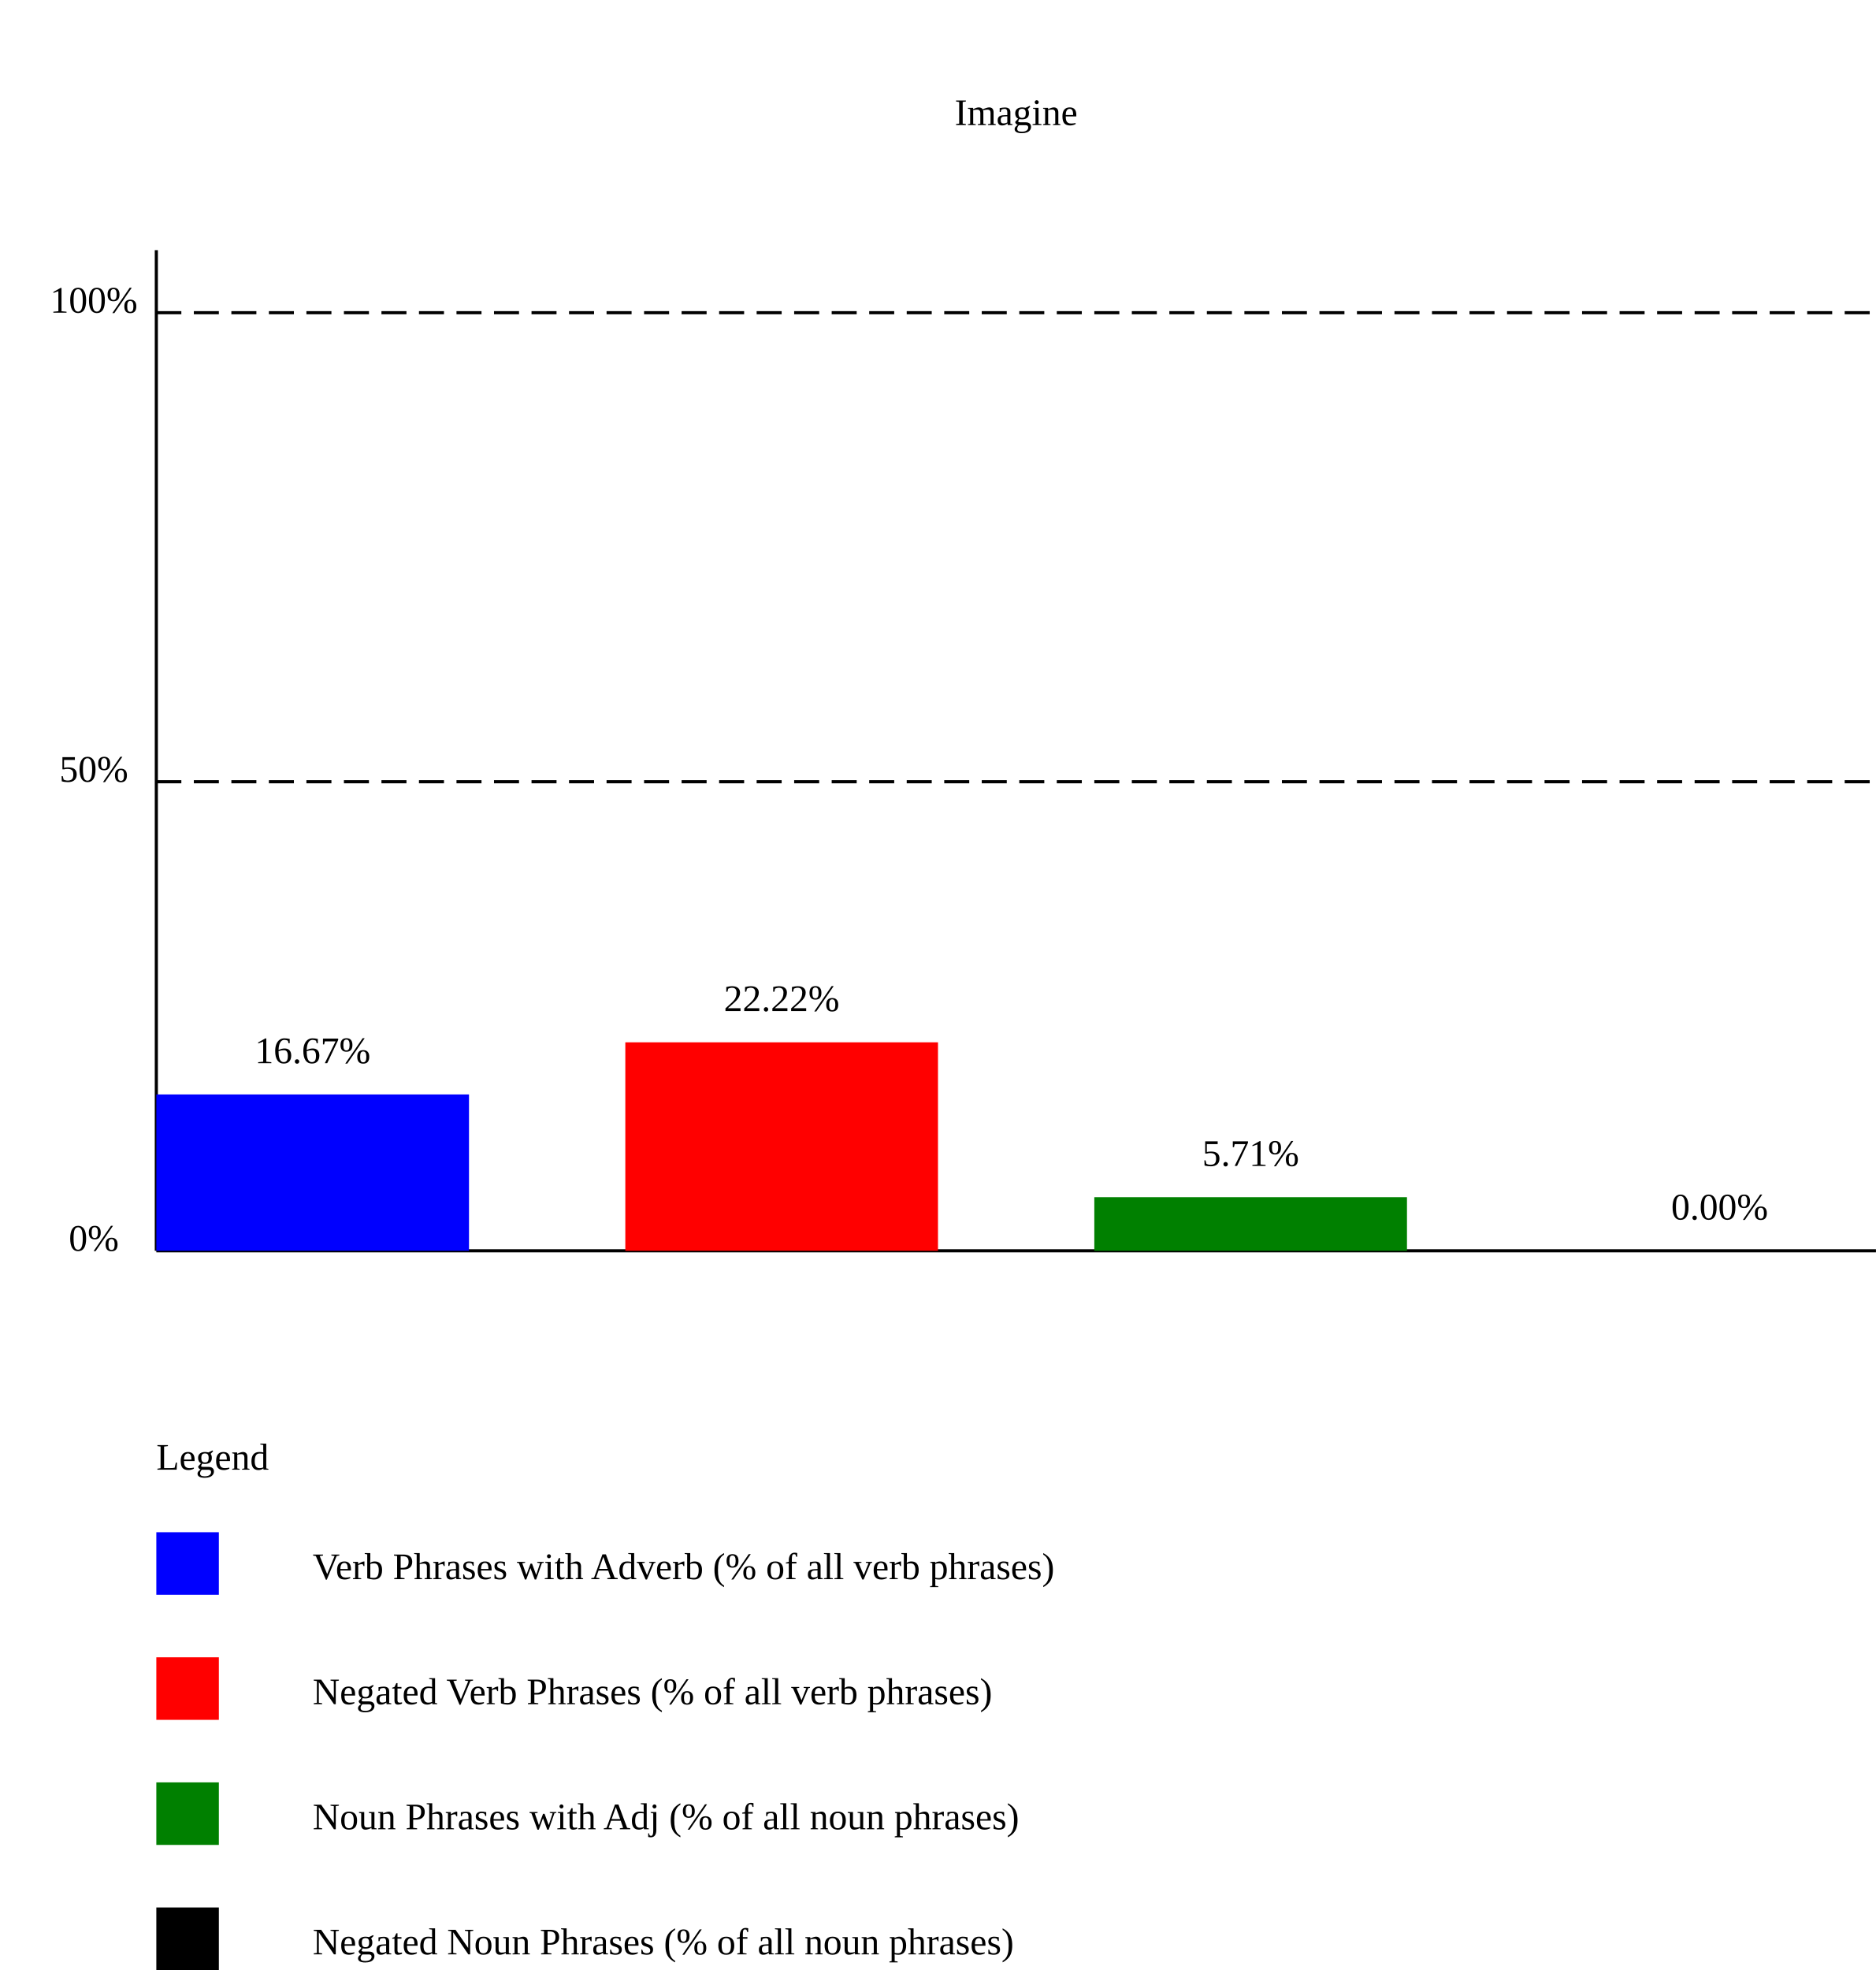
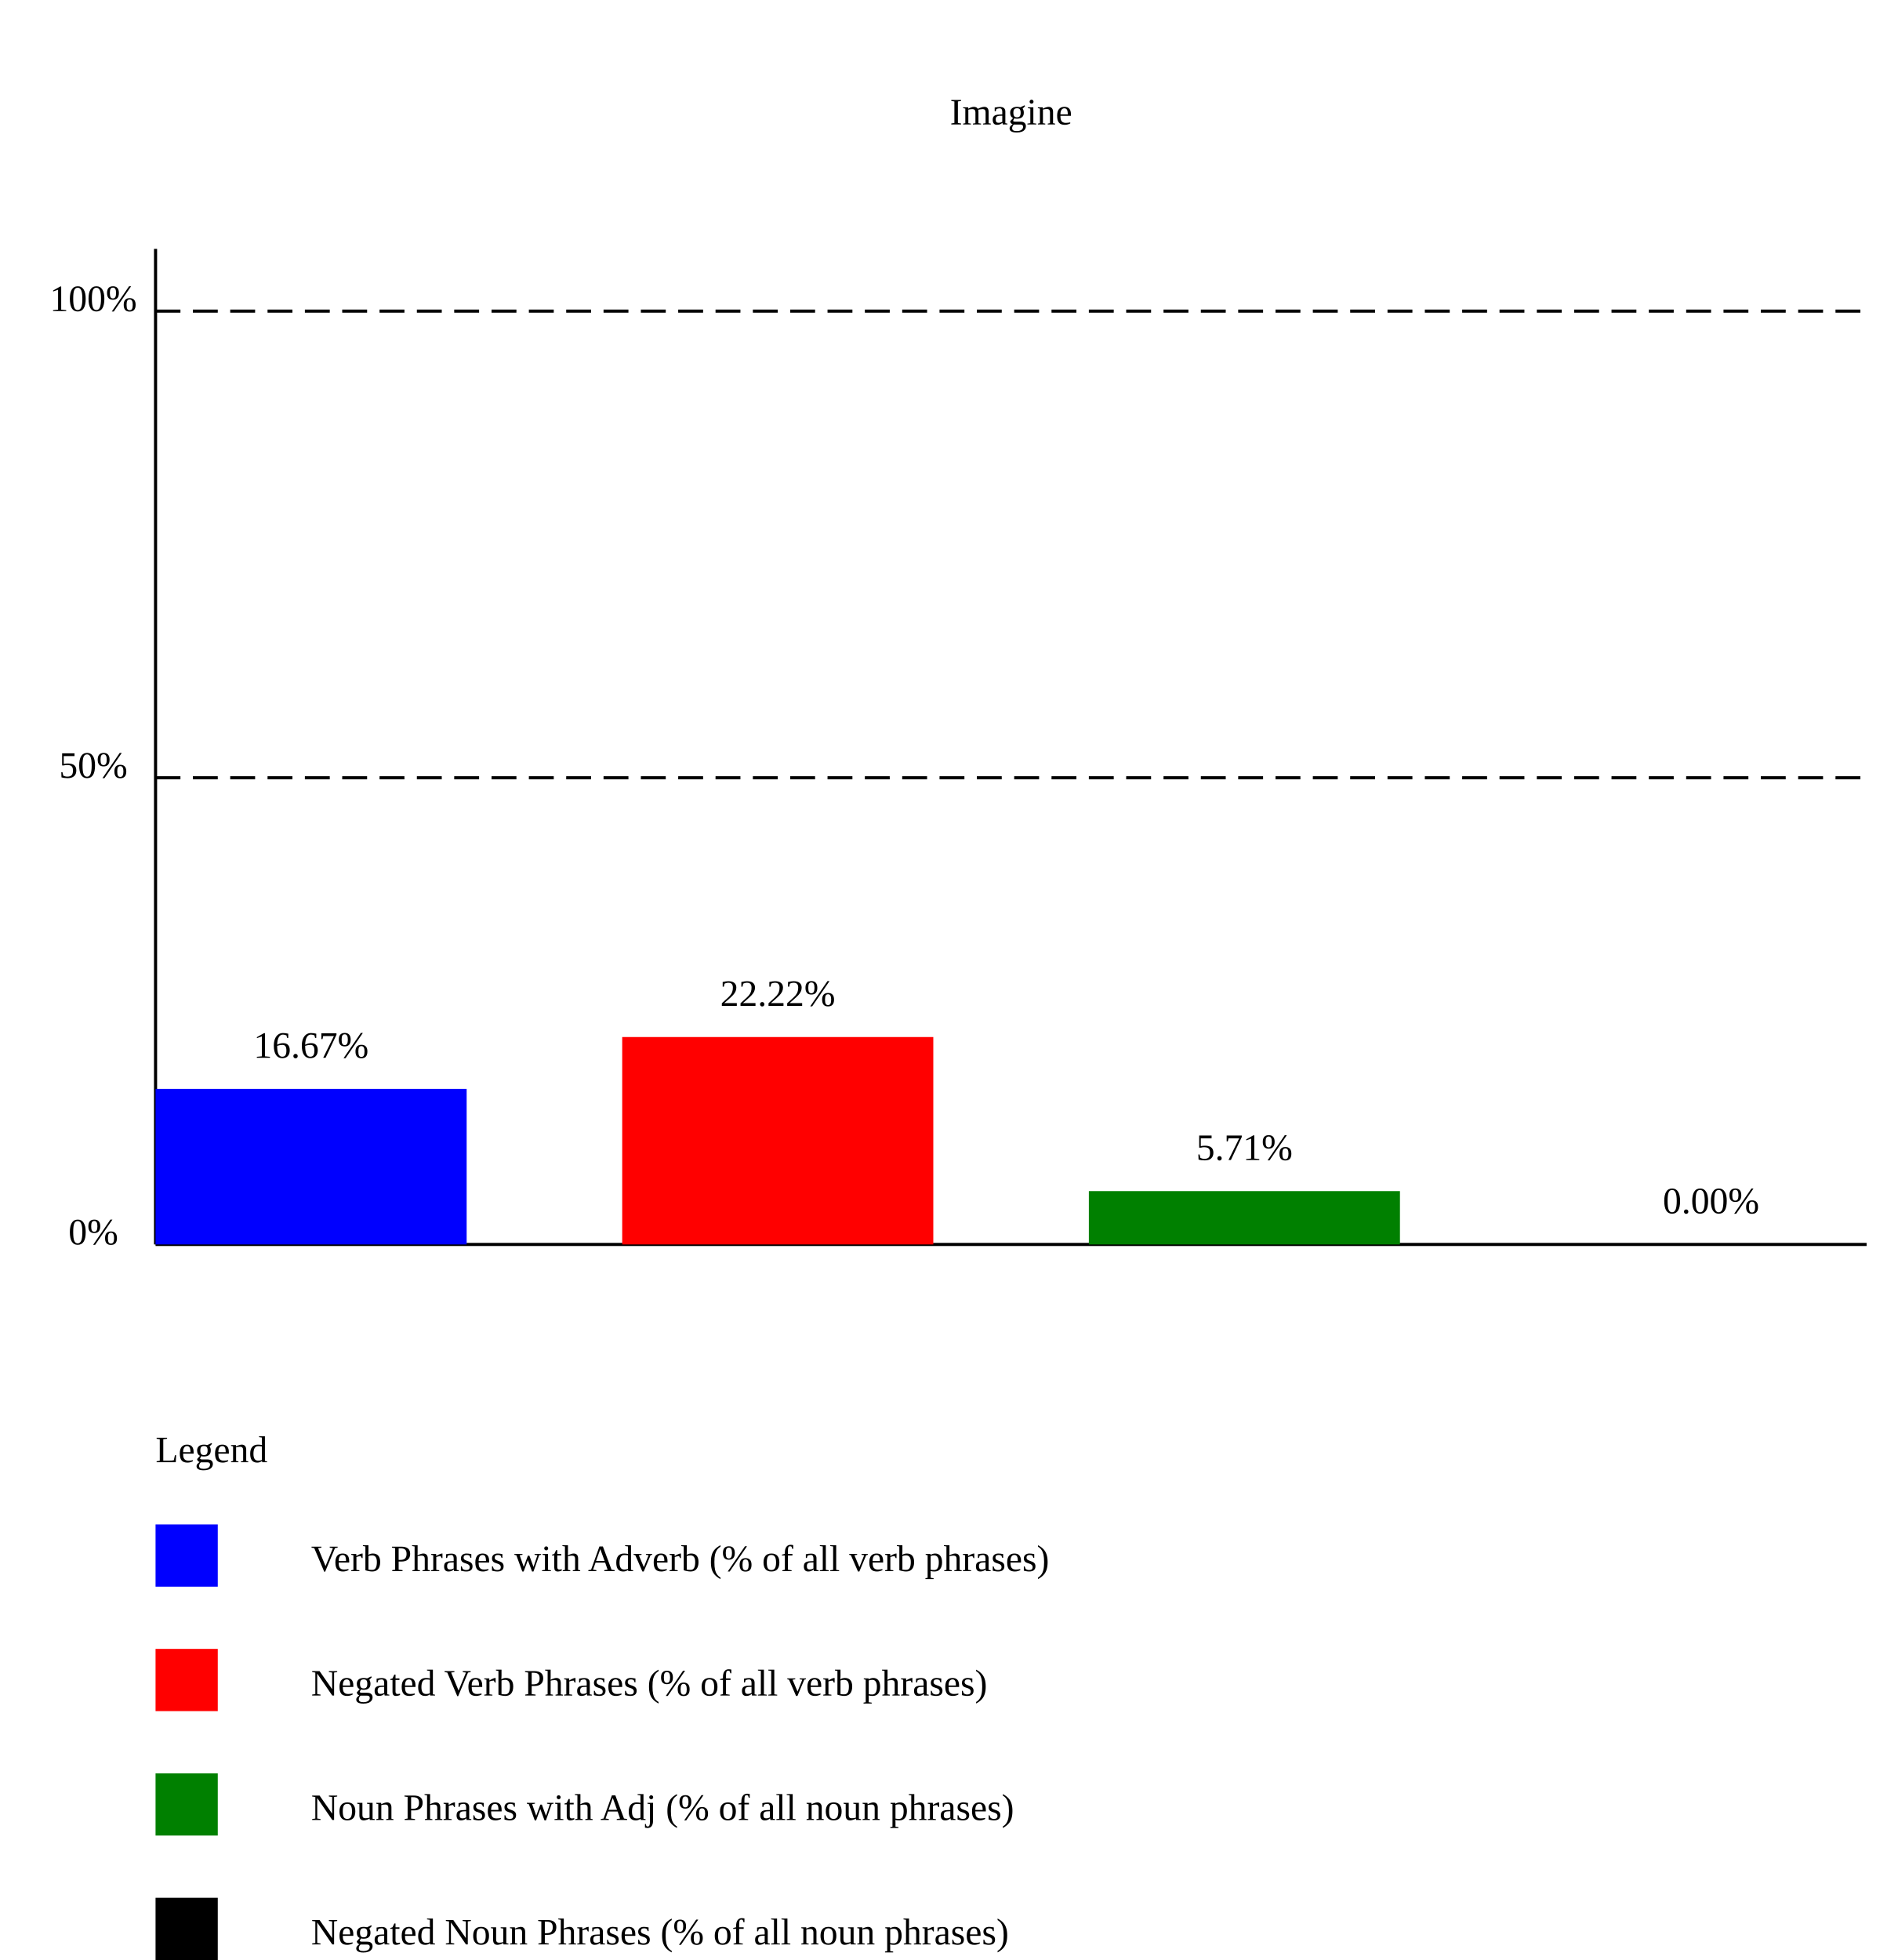
- <svg xmlns="http://www.w3.org/2000/svg" width="100%" height="100%" viewBox="0 0 600 630" preserveAspectRatio="xMidYMid">
+ <svg xmlns="http://www.w3.org/2000/svg" width="100%" height="100%" viewBox="0 0 610 630" preserveAspectRatio="xMidYMid">
  <text x="325" y="40" text-anchor="middle">Imagine</text>
  <line x1="50" y1="400" x2="600" y2="400" style="stroke:rgb(0,0,0);stroke-width:1" />
  <line x1="50" y1="400" x2="50" y2="80" style="stroke:rgb(0,0,0);stroke-width:1" />
  <text x="30" y="400" text-anchor="middle">0%</text>
  <text x="30" y="250" text-anchor="middle">50%</text>
  <text x="30" y="100" text-anchor="middle">100%</text>
  <line x1="50" y1="250" x2="600" y2="250" style="stroke:rgb(0,0,0);stroke-width:1" stroke-dasharray="8 4" />
  <line x1="50" y1="100" x2="600" y2="100" style="stroke:rgb(0,0,0);stroke-width:1" stroke-dasharray="8 4" />
  <rect x="50" y="350" width="100" height="50" style="fill:blue" />
  <rect x="200" y="333.333" width="100" height="66.667" style="fill:red" />
  <rect x="350" y="382.857" width="100" height="17.143" style="fill:green" />
  <rect x="500" y="400" width="100" height="0" style="fill:black" />
  <text x="100" y="340" text-anchor="middle">16.67%</text>
  <text x="250" y="323.333" text-anchor="middle">22.22%</text>
  <text x="400" y="372.857" text-anchor="middle">5.71%</text>
  <text x="550" y="390" text-anchor="middle">0.00%</text>
  <text x="50" y="470" text-anchor="left">Legend</text>
  <rect x="50" y="490" width="20" height="20" style="fill:blue" />
  <text x="100" y="505" text-anchor="left">Verb Phrases with Adverb (% of all verb phrases)</text>
  <rect x="50" y="530" width="20" height="20" style="fill:red" />
  <text x="100" y="545" text-anchor="left">Negated Verb Phrases (% of all verb phrases)</text>
  <rect x="50" y="570" width="20" height="20" style="fill:green" />
  <text x="100" y="585" text-anchor="left">Noun Phrases with Adj (% of all noun phrases)</text>
  <rect x="50" y="610" width="20" height="20" style="fill:black" />
  <text x="100" y="625" text-anchor="left">Negated Noun Phrases (% of all noun phrases)</text>
</svg>
